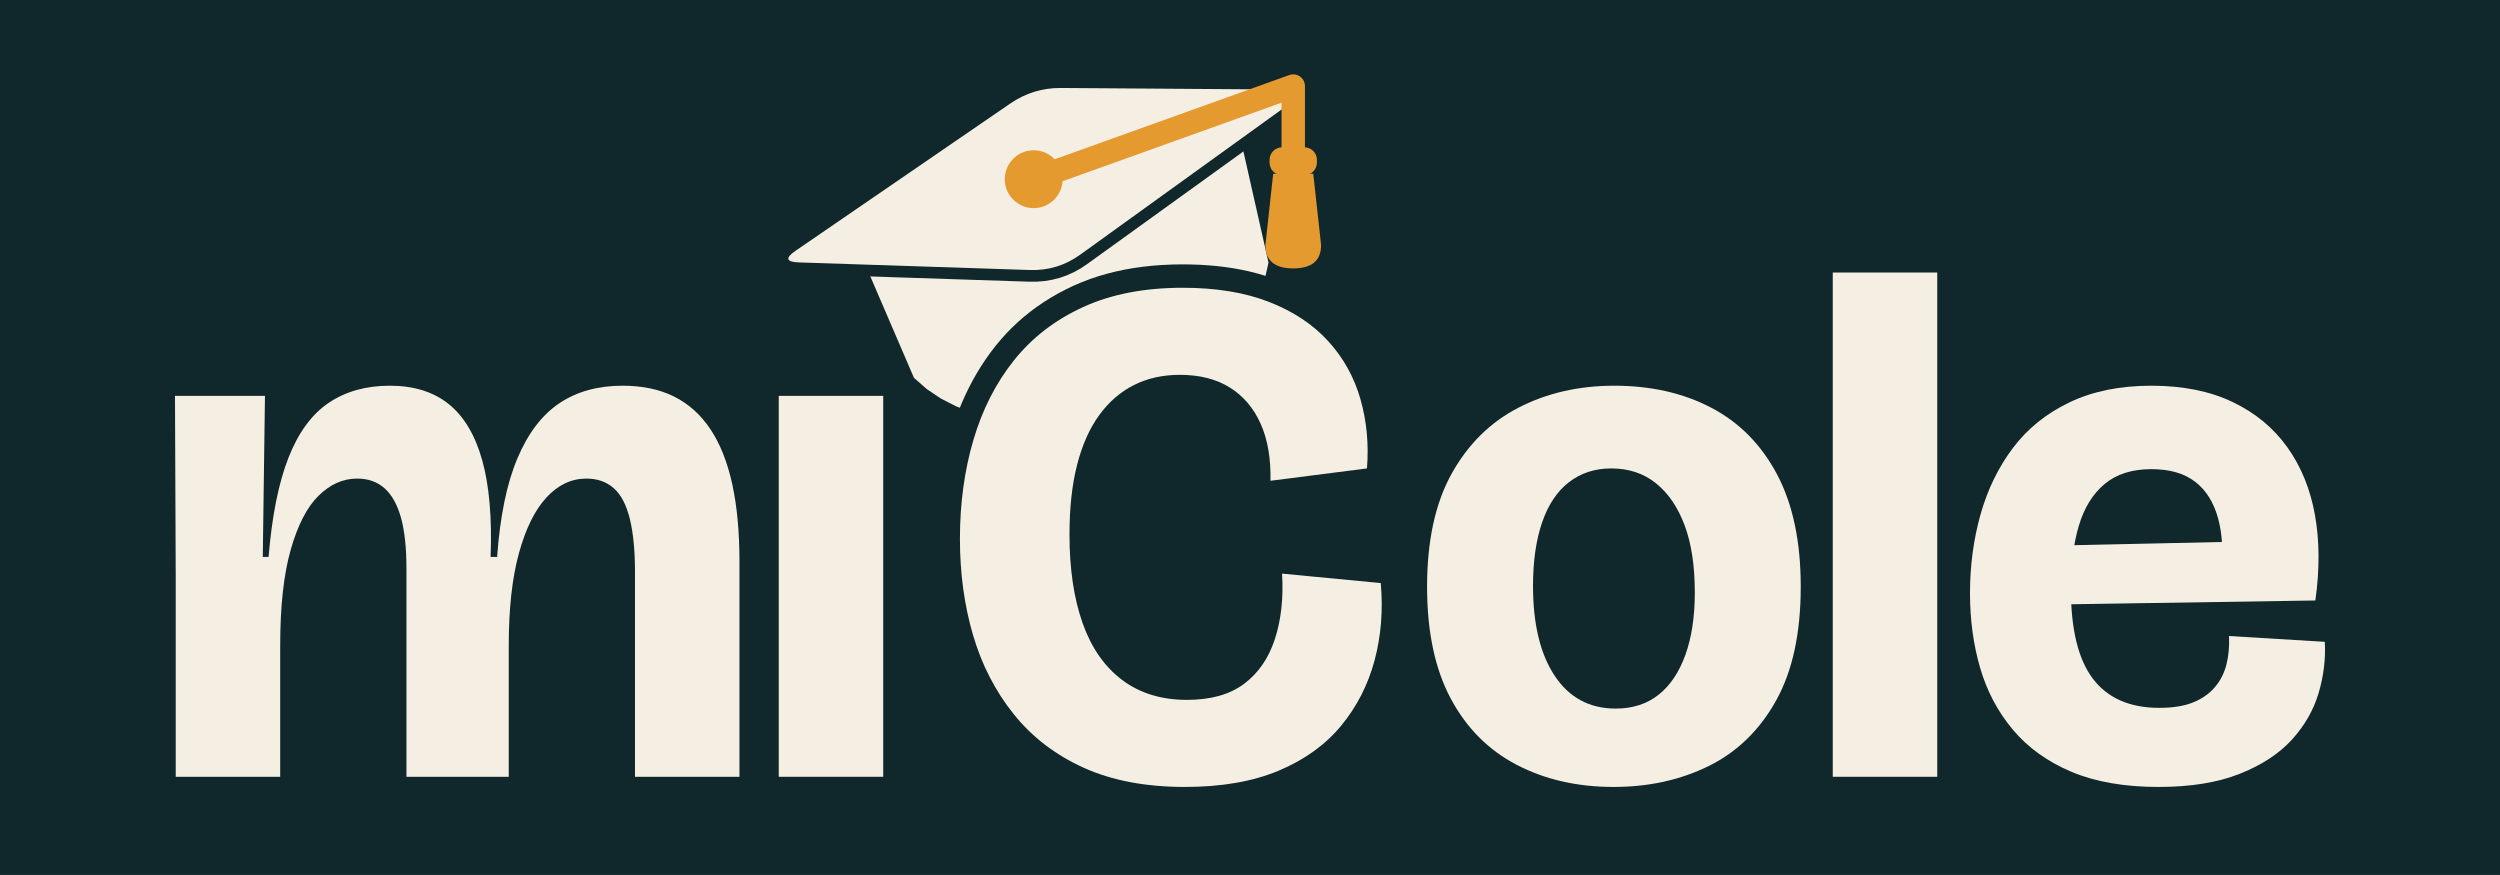
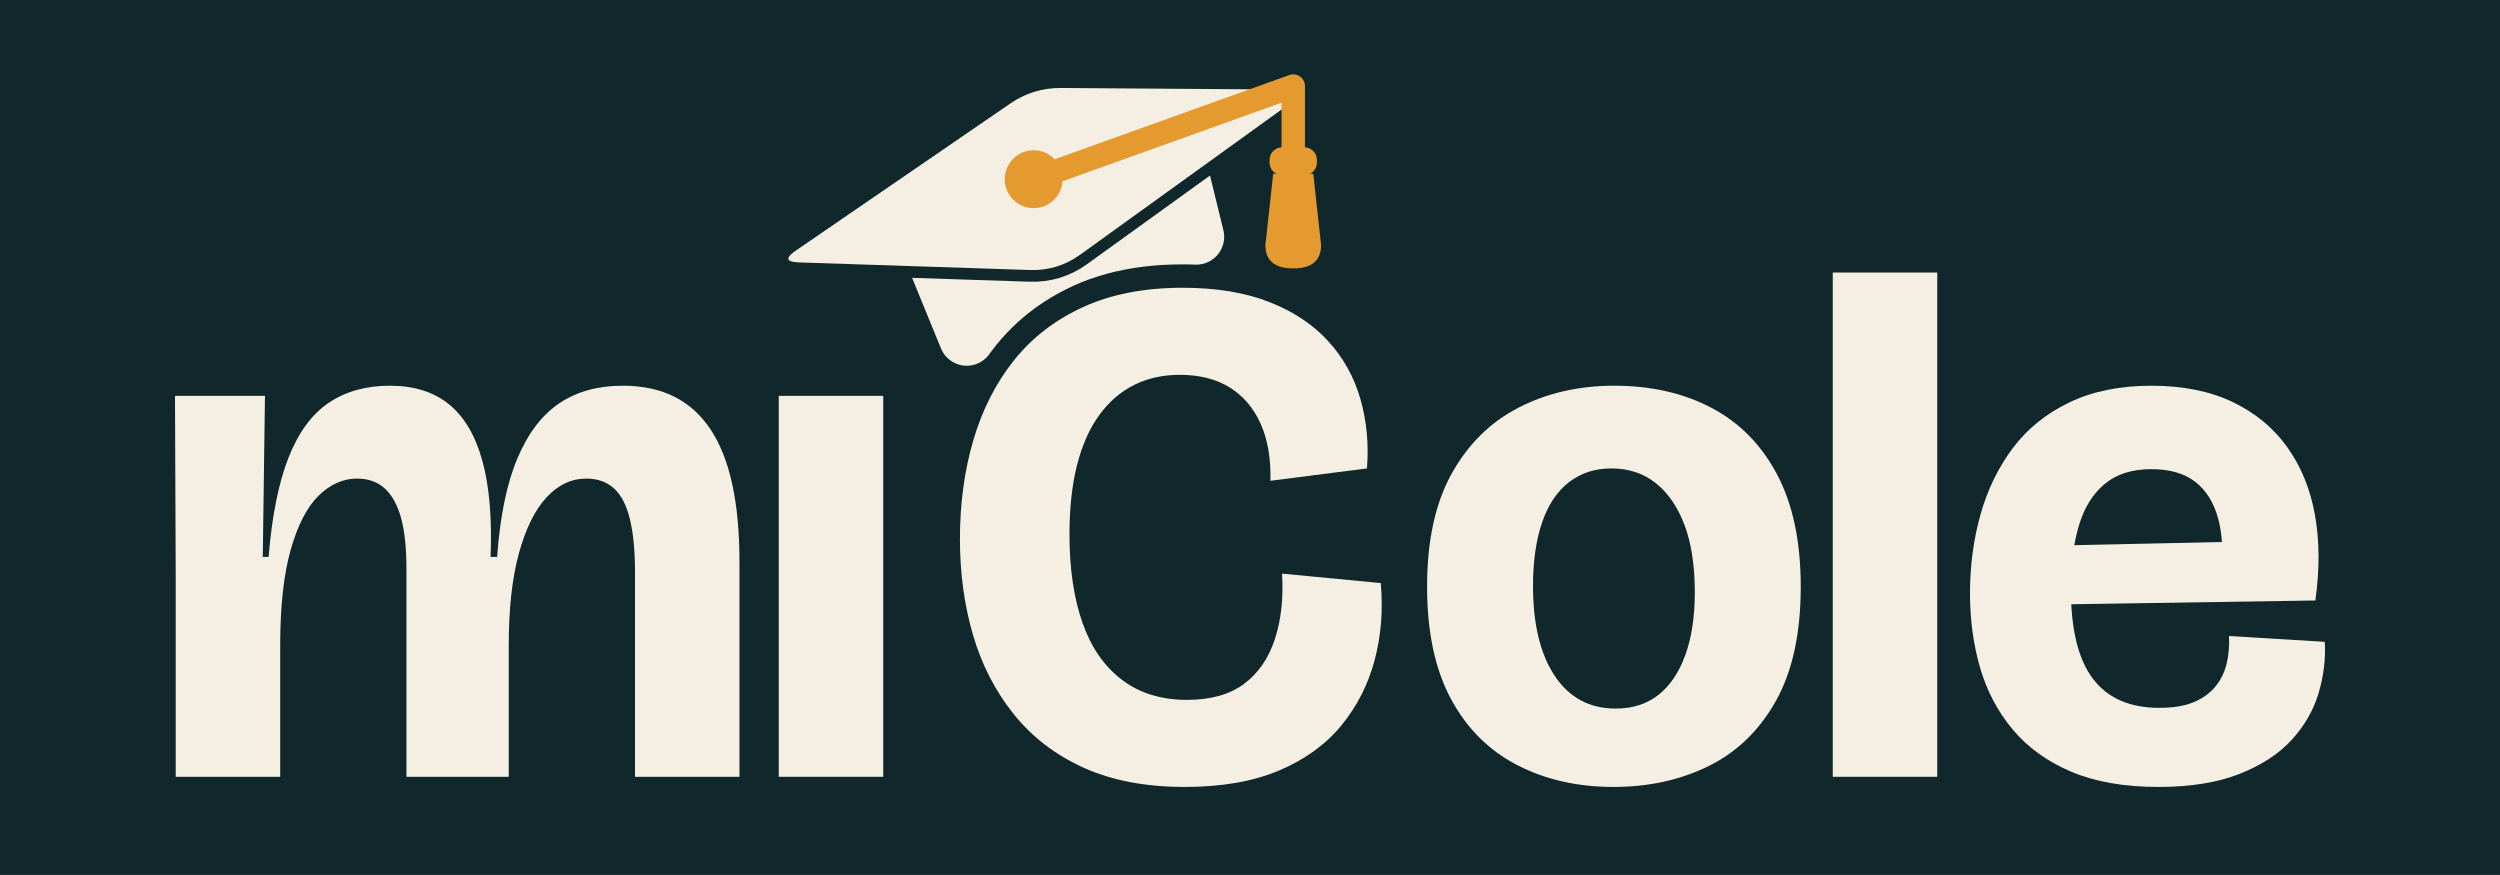
<svg xmlns="http://www.w3.org/2000/svg" viewBox="-43.1 -227.1 730.9 255.8">
  <style>.ink{fill:#F5EFE3}.gap{stroke:#10282B}.acc{fill:#E59A2F}.acc-s{stroke:#E59A2F}</style>
  <rect x="-43.1" y="-227.1" width="730.9" height="255.8" rx="0.0" fill="#10282B" />
  <path class="ink" d="M8.273 0.0V-58.758L8.061 -111.364H34.364L33.727 -64.273H35.424Q36.909 -82.303 41.258 -93.333Q45.606 -104.364 53.03 -109.348Q60.455 -114.333 70.848 -114.333Q81.455 -114.333 88.136 -108.924Q94.818 -103.515 97.894 -92.485Q100.97 -81.455 100.333 -64.273H102.242Q103.515 -82.091 108.182 -93.121Q112.848 -104.152 120.485 -109.242Q128.121 -114.333 138.939 -114.333Q147.636 -114.333 154.0 -111.152Q160.364 -107.97 164.606 -101.606Q168.848 -95.242 170.97 -85.591Q173.091 -75.939 173.091 -62.788V0.0H142.545V-60.03Q142.545 -69.152 141.061 -75.303Q139.576 -81.455 136.394 -84.318Q133.212 -87.182 128.333 -87.182Q121.758 -87.182 116.667 -81.667Q111.576 -76.152 108.606 -65.333Q105.636 -54.515 105.636 -38.394V0.0H75.727V-60.879Q75.727 -70.0 74.136 -75.727Q72.545 -81.455 69.364 -84.318Q66.182 -87.182 61.303 -87.182Q55.152 -87.182 50.061 -82.197Q44.97 -77.212 41.894 -66.394Q38.818 -55.576 38.818 -38.394V0.0Z" />
  <path class="ink" d="M184.576 0.0V-111.364H215.121V0.0Z" />
  <path class="ink" d="M303.303 2.97Q286.121 2.97 273.712 -2.652Q261.303 -8.273 253.242 -18.348Q245.182 -28.424 241.364 -41.47Q237.545 -54.515 237.545 -69.576Q237.545 -85.061 241.47 -98.424Q245.394 -111.788 253.348 -121.758Q261.303 -131.727 273.606 -137.348Q285.909 -142.97 302.667 -142.97Q317.303 -142.97 327.909 -138.833Q338.515 -134.697 345.197 -127.379Q351.879 -120.061 354.636 -110.409Q357.394 -100.758 356.545 -90.152L328.333 -86.545Q328.545 -96.303 325.47 -103.197Q322.394 -110.091 316.455 -113.803Q310.515 -117.515 301.818 -117.515Q294.394 -117.515 288.455 -114.545Q282.515 -111.576 278.273 -105.742Q274.03 -99.909 271.803 -91.212Q269.576 -82.515 269.576 -70.848Q269.576 -55.788 273.394 -44.97Q277.212 -34.152 284.955 -28.318Q292.697 -22.485 303.939 -22.485Q314.333 -22.485 320.591 -27.152Q326.848 -31.818 329.606 -40.197Q332.364 -48.576 331.727 -59.394L360.576 -56.636Q361.636 -44.758 358.773 -34.045Q355.909 -23.333 349.015 -14.955Q342.121 -6.576 330.773 -1.803Q319.424 2.97 303.303 2.97Z" />
  <path class="ink" d="M428.636 2.97Q412.727 2.97 400.318 -3.5Q387.909 -9.97 381.015 -22.909Q374.121 -35.848 374.121 -55.576Q374.121 -75.727 381.333 -88.667Q388.545 -101.606 400.955 -107.97Q413.364 -114.333 428.848 -114.333Q444.97 -114.333 457.273 -107.864Q469.576 -101.394 476.47 -88.348Q483.364 -75.303 483.364 -55.576Q483.364 -35.212 476.152 -22.273Q468.939 -9.333 456.53 -3.182Q444.121 2.97 428.636 2.97ZM429.273 -19.939Q436.697 -19.939 441.788 -23.97Q446.879 -28.0 449.636 -35.636Q452.394 -43.273 452.394 -53.879Q452.394 -65.545 449.424 -73.5Q446.455 -81.455 441.045 -85.803Q435.636 -90.152 428 -90.152Q420.788 -90.152 415.591 -86.121Q410.394 -82.091 407.742 -74.348Q405.091 -66.606 405.091 -55.788Q405.091 -39.03 411.455 -29.485Q417.818 -19.939 429.273 -19.939Z" />
  <path class="ink" d="M492.727 0.0V-147.424H523.273V0.0Z" />
  <path class="ink" d="M588 2.97Q572.939 2.97 562.439 -1.485Q551.939 -5.939 545.364 -13.788Q538.788 -21.636 535.818 -31.818Q532.848 -42.0 532.848 -53.667Q532.848 -65.758 535.924 -76.682Q539 -87.606 545.364 -96.091Q551.727 -104.576 561.909 -109.455Q572.091 -114.333 585.879 -114.333Q599.667 -114.333 609.636 -109.561Q619.606 -104.788 625.652 -96.303Q631.697 -87.818 633.712 -76.47Q635.727 -65.121 633.818 -51.545L551.727 -50.273V-67.455L610.485 -68.727L606.242 -58.758Q607.303 -68.515 605.394 -75.515Q603.485 -82.515 598.712 -86.227Q593.939 -89.939 585.879 -89.939Q577.394 -89.939 572.197 -85.591Q567 -81.242 564.667 -73.394Q562.333 -65.545 562.333 -55.152Q562.333 -37.121 568.803 -28.636Q575.273 -20.152 588.212 -20.152Q594.152 -20.152 598.076 -21.742Q602 -23.333 604.439 -26.197Q606.879 -29.061 607.833 -32.879Q608.788 -36.697 608.576 -41.152L636.576 -39.455Q637 -32.03 634.773 -24.5Q632.545 -16.97 626.924 -10.818Q621.303 -4.667 611.652 -0.848Q602 2.97 588 2.97Z" />
-   <path class="ink" d="M224.10 -116.65L227.85 -113.35L231.98 -110.58L236.44 -108.30L237.52 -107.89L238.21 -109.56L238.30 -109.76L239.20 -111.77L239.30 -111.97L240.26 -113.94L240.36 -114.14L241.38 -116.06L241.49 -116.26L242.56 -118.13L242.68 -118.33L243.81 -120.16L243.93 -120.35L245.12 -122.13L245.25 -122.32L246.49 -124.06L246.63 -124.24L247.93 -125.93L248.09 -126.13L249.45 -127.76L249.63 -127.97L251.04 -129.54L251.23 -129.74L252.71 -131.25L252.91 -131.44L254.44 -132.89L254.65 -133.08L256.24 -134.47L256.46 -134.64L258.11 -135.97L258.33 -136.14L260.05 -137.41L260.27 -137.56L262.04 -138.77L262.27 -138.92L264.11 -140.07L264.33 -140.20L266.23 -141.29L266.45 -141.41L268.41 -142.44L268.63 -142.55L270.65 -143.52L270.90 -143.63L272.98 -144.52L273.25 -144.63L275.39 -145.45L275.65 -145.55L277.86 -146.29L278.12 -146.37L280.38 -147.03L280.64 -147.10L282.96 -147.69L283.21 -147.74L285.60 -148.25L285.84 -148.30L288.30 -148.73L288.53 -148.76L291.04 -149.12L291.27 -149.14L293.85 -149.42L294.06 -149.44L296.70 -149.63L296.91 -149.64L299.61 -149.76L299.81 -149.77L302.57 -149.81L302.75 -149.81L305.16 -149.78L305.33 -149.77L307.68 -149.69L307.86 -149.68L310.16 -149.53L310.34 -149.52L312.59 -149.32L312.78 -149.30L314.97 -149.04L315.17 -149.01L317.30 -148.70L317.51 -148.66L319.58 -148.29L319.80 -148.25L321.82 -147.82L322.04 -147.77L324.00 -147.28L324.23 -147.22L326.14 -146.67L326.38 -146.60L326.88 -146.43L327.76 -150.33L317.94 -193.83L206.48 -157.61Z" />
+   <path class="ink" d="M232.00 -125.24L232.22 -124.76L232.46 -124.29L232.74 -123.84L233.04 -123.41L233.37 -123.00L233.73 -122.62L234.11 -122.26L234.51 -121.92L234.93 -121.61L235.38 -121.32L235.84 -121.07L236.31 -120.85L236.80 -120.65L237.30 -120.49L237.81 -120.36L238.33 -120.27L238.85 -120.21L239.37 -120.18L239.90 -120.19L240.42 -120.23L240.94 -120.30L241.46 -120.41L241.96 -120.55L242.46 -120.72L242.95 -120.93L243.41 -121.16L243.87 -121.43L244.30 -121.72L244.72 -122.04L245.11 -122.39L245.49 -122.76L245.83 -123.16L246.15 -123.58L246.47 -124.03L246.52 -124.08L246.61 -124.22L246.66 -124.27L247.91 -125.90L247.96 -125.96L248.07 -126.10L248.11 -126.16L249.42 -127.73L249.47 -127.79L249.60 -127.94L249.65 -128.00L251.02 -129.51L251.07 -129.57L251.20 -129.71L251.26 -129.77L252.68 -131.22L252.74 -131.28L252.88 -131.41L252.94 -131.47L254.41 -132.87L254.47 -132.92L254.62 -133.05L254.68 -133.11L256.21 -134.44L256.28 -134.49L256.42 -134.62L256.49 -134.67L258.08 -135.95L258.15 -136.00L258.30 -136.11L258.36 -136.16L260.01 -137.38L260.08 -137.43L260.23 -137.54L260.30 -137.59L262.01 -138.75L262.08 -138.79L262.23 -138.90L262.30 -138.94L264.07 -140.04L264.14 -140.09L264.30 -140.18L264.36 -140.22L266.20 -141.27L266.26 -141.30L266.42 -141.39L266.49 -141.43L268.38 -142.42L268.44 -142.45L268.60 -142.53L268.67 -142.56L270.62 -143.50L270.69 -143.53L270.86 -143.61L270.93 -143.64L272.94 -144.51L273.02 -144.54L273.21 -144.62L273.29 -144.65L275.35 -145.44L275.43 -145.47L275.61 -145.53L275.69 -145.56L277.82 -146.27L277.90 -146.30L278.08 -146.36L278.15 -146.38L280.34 -147.02L280.42 -147.04L280.60 -147.09L280.67 -147.11L282.93 -147.68L283.00 -147.70L283.18 -147.74L283.25 -147.75L285.57 -148.24L285.64 -148.26L285.81 -148.29L285.88 -148.30L288.26 -148.72L288.33 -148.73L288.49 -148.76L288.56 -148.77L291.01 -149.11L291.08 -149.12L291.24 -149.14L291.30 -149.15L293.81 -149.41L293.88 -149.42L294.03 -149.43L294.09 -149.44L296.67 -149.63L296.73 -149.63L296.88 -149.64L296.94 -149.65L299.58 -149.76L299.64 -149.76L299.78 -149.77L299.84 -149.77L302.54 -149.81L302.60 -149.81L302.72 -149.81L302.77 -149.81L305.13 -149.78L305.18 -149.78L305.30 -149.77L305.35 -149.77L306.36 -149.74L306.90 -149.73L307.43 -149.77L307.97 -149.84L308.49 -149.94L309.01 -150.08L309.52 -150.25L310.02 -150.45L310.50 -150.69L310.96 -150.96L311.41 -151.26L311.83 -151.59L312.24 -151.94L312.62 -152.32L312.97 -152.73L313.29 -153.15L313.59 -153.60L313.86 -154.07L314.09 -154.55L314.29 -155.05L314.46 -155.56L314.60 -156.08L314.70 -156.60L314.77 -157.14L314.80 -157.67L314.79 -158.21L314.75 -158.75L314.68 -159.28L314.57 -159.80L309.19 -181.79L309.04 -182.31L308.86 -182.81L308.65 -183.30L308.41 -183.78L308.14 -184.24L307.84 -184.68L307.50 -185.10L307.15 -185.50L306.76 -185.88L306.35 -186.22L305.92 -186.54L305.47 -186.83L305.01 -187.09L304.52 -187.32L304.03 -187.52L303.52 -187.68L303.00 -187.81L302.47 -187.91L301.94 -187.97L301.40 -188.00L300.87 -187.99L300.33 -187.94L299.80 -187.86L299.28 -187.75L298.77 -187.60L225.65 -163.84L225.15 -163.66L224.66 -163.44L224.18 -163.20L223.72 -162.92L223.29 -162.61L222.87 -162.28L222.47 -161.92L222.10 -161.53L221.76 -161.12L221.44 -160.69L221.16 -160.24L220.90 -159.77L220.67 -159.28L220.48 -158.78L220.32 -158.27L220.20 -157.75L220.11 -157.22L220.05 -156.69L220.03 -156.15L220.04 -155.62L220.09 -155.08L220.18 -154.56L220.29 -154.03L220.45 -153.52L220.63 -153.02Z" />
  <path class="ink gap" stroke-width="6.84" paint-order="stroke" stroke-linejoin="round" d="M190.50 -150.38Q184.80 -150.57 189.50 -153.79L252.27 -196.84Q258.99 -201.44 267.12 -201.38L333.92 -200.91Q339.61 -200.87 334.99 -197.54L272.72 -152.65Q266.12 -147.89 257.98 -148.16Z" />
  <path class="acc-s" fill="none" stroke-width="6.84" stroke-linecap="round" stroke-linejoin="round" d="M259.11 -174.71L334.99 -201.94L334.99 -180.77" />
  <rect class="acc" x="328.07" y="-184.03" width="13.84" height="8.14" rx="3.66" />
  <path class="acc" d="M329.13 -176.30L340.85 -176.30L343.13 -155.46Q343.13 -148.63 334.99 -148.63Q326.85 -148.63 326.85 -155.46Z" />
  <circle class="acc" cx="259.11" cy="-174.71" r="8.46" />
</svg>
